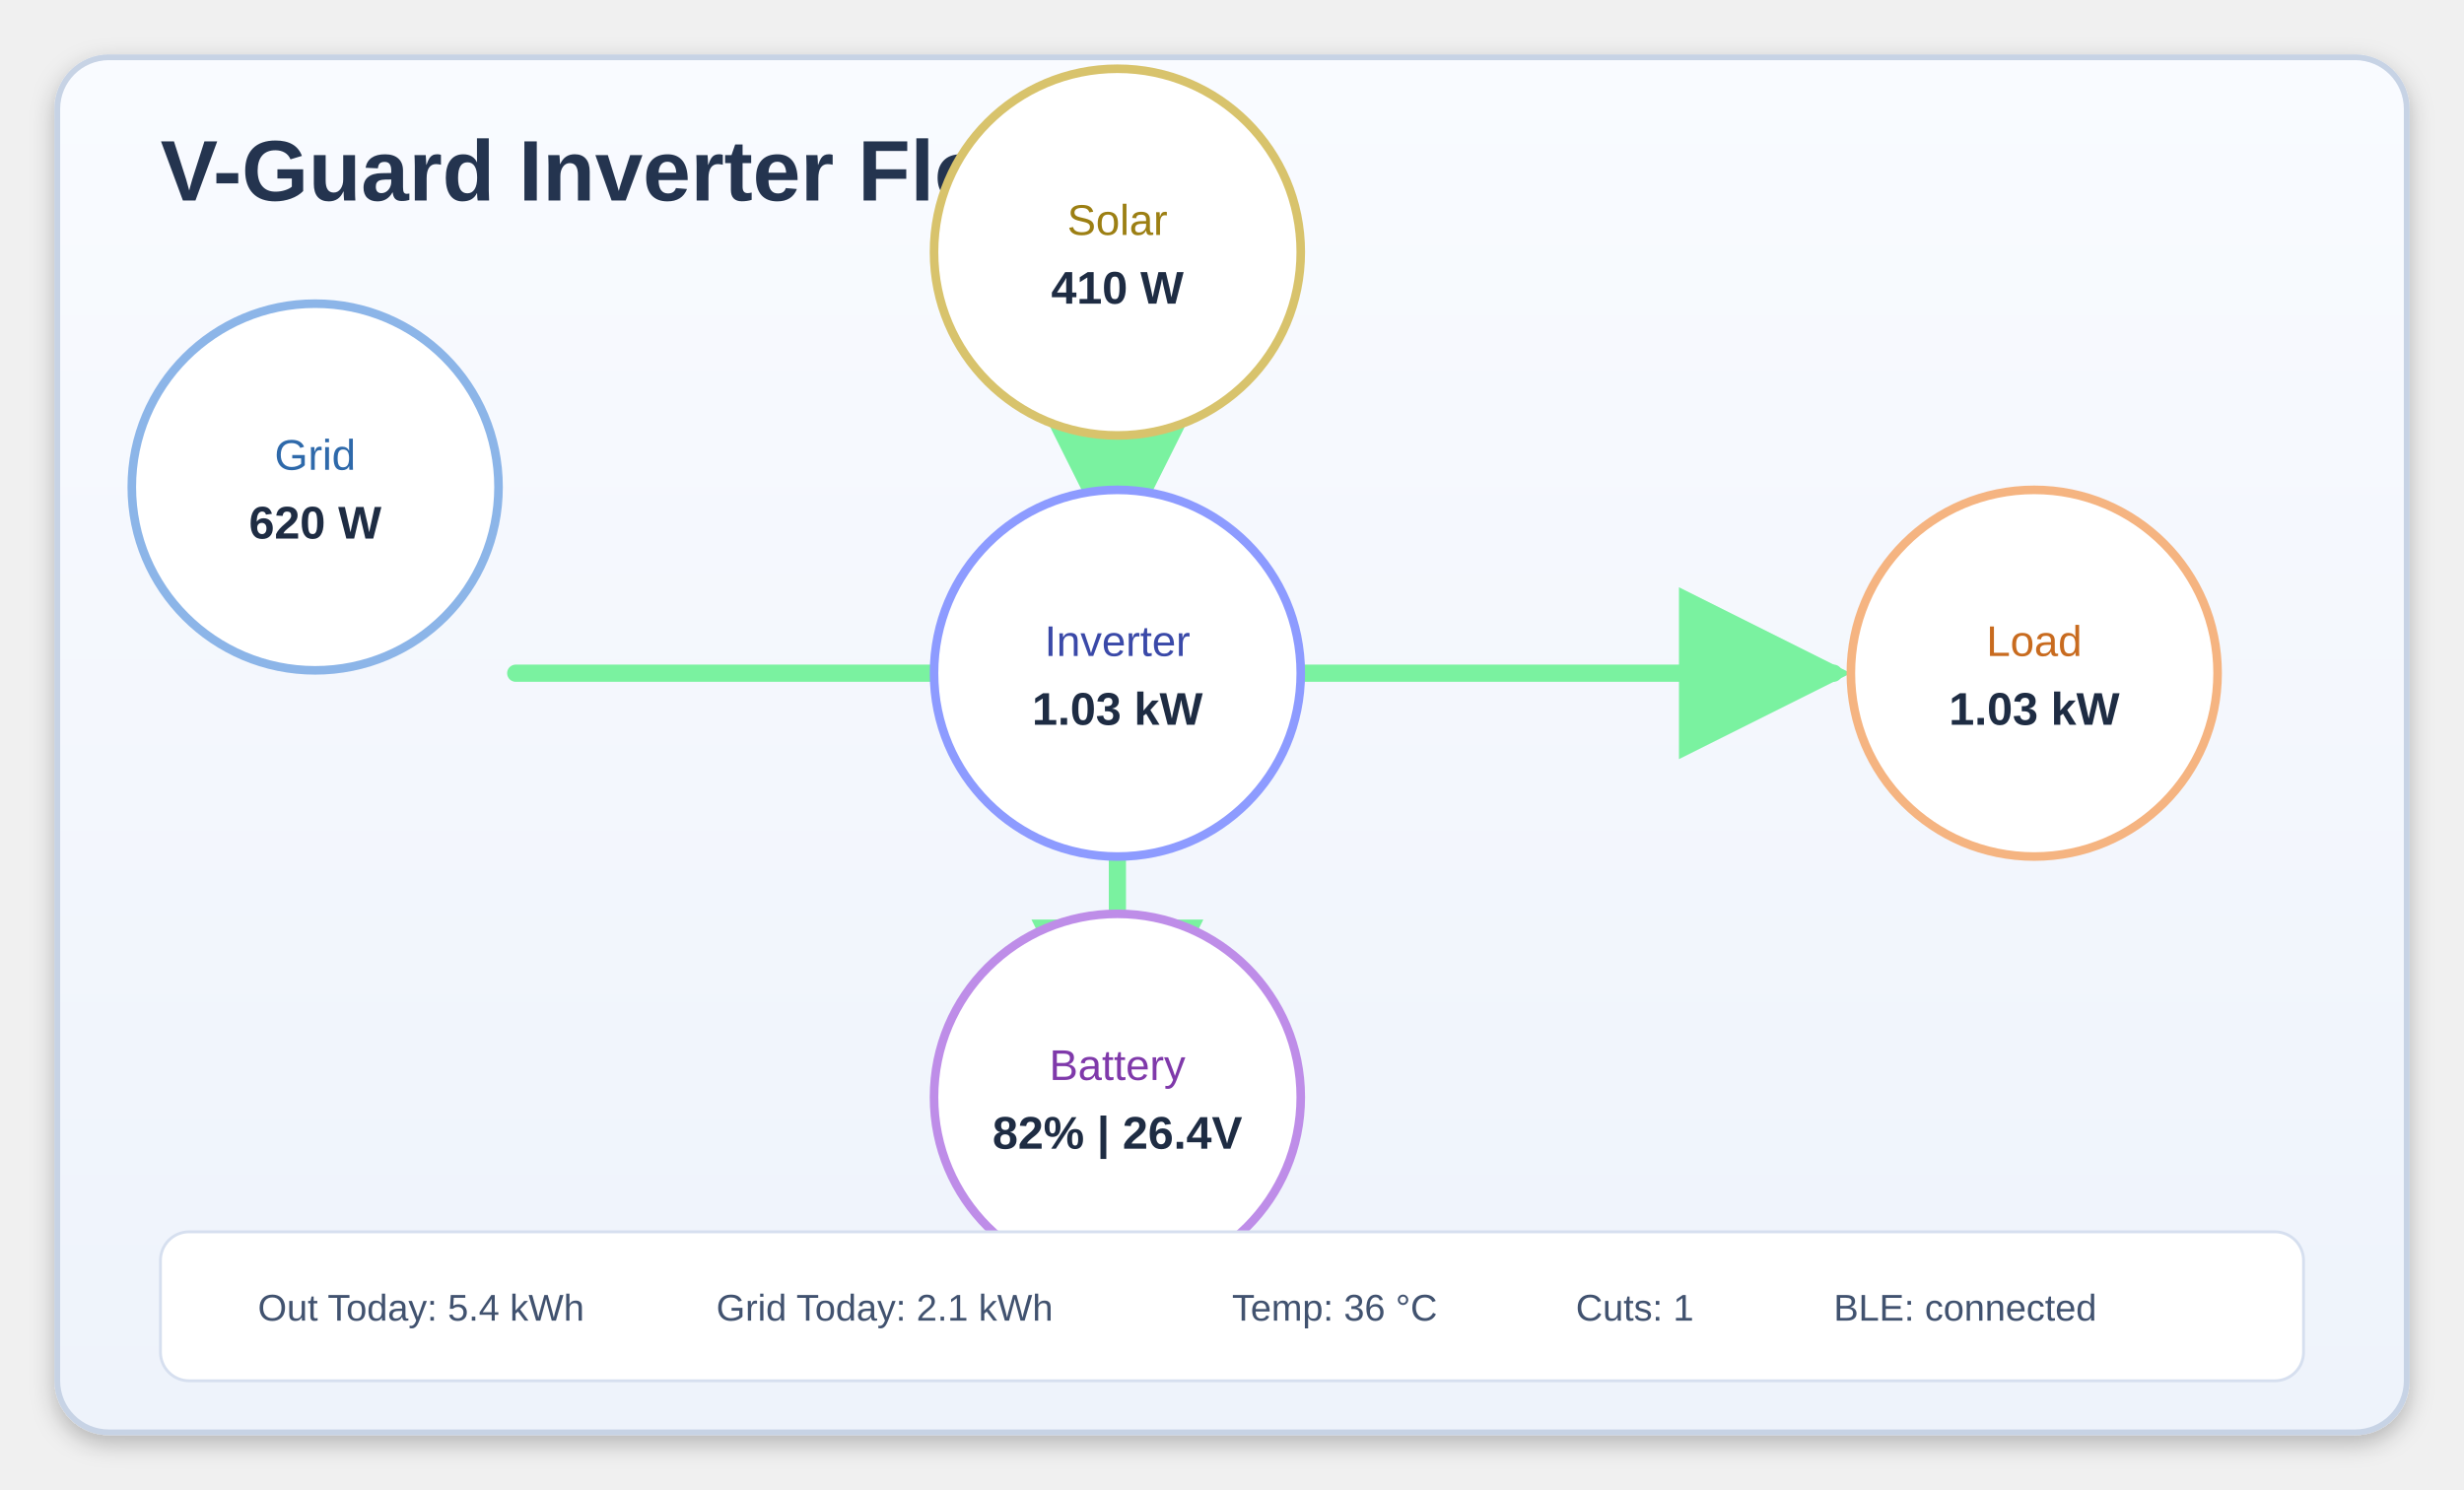
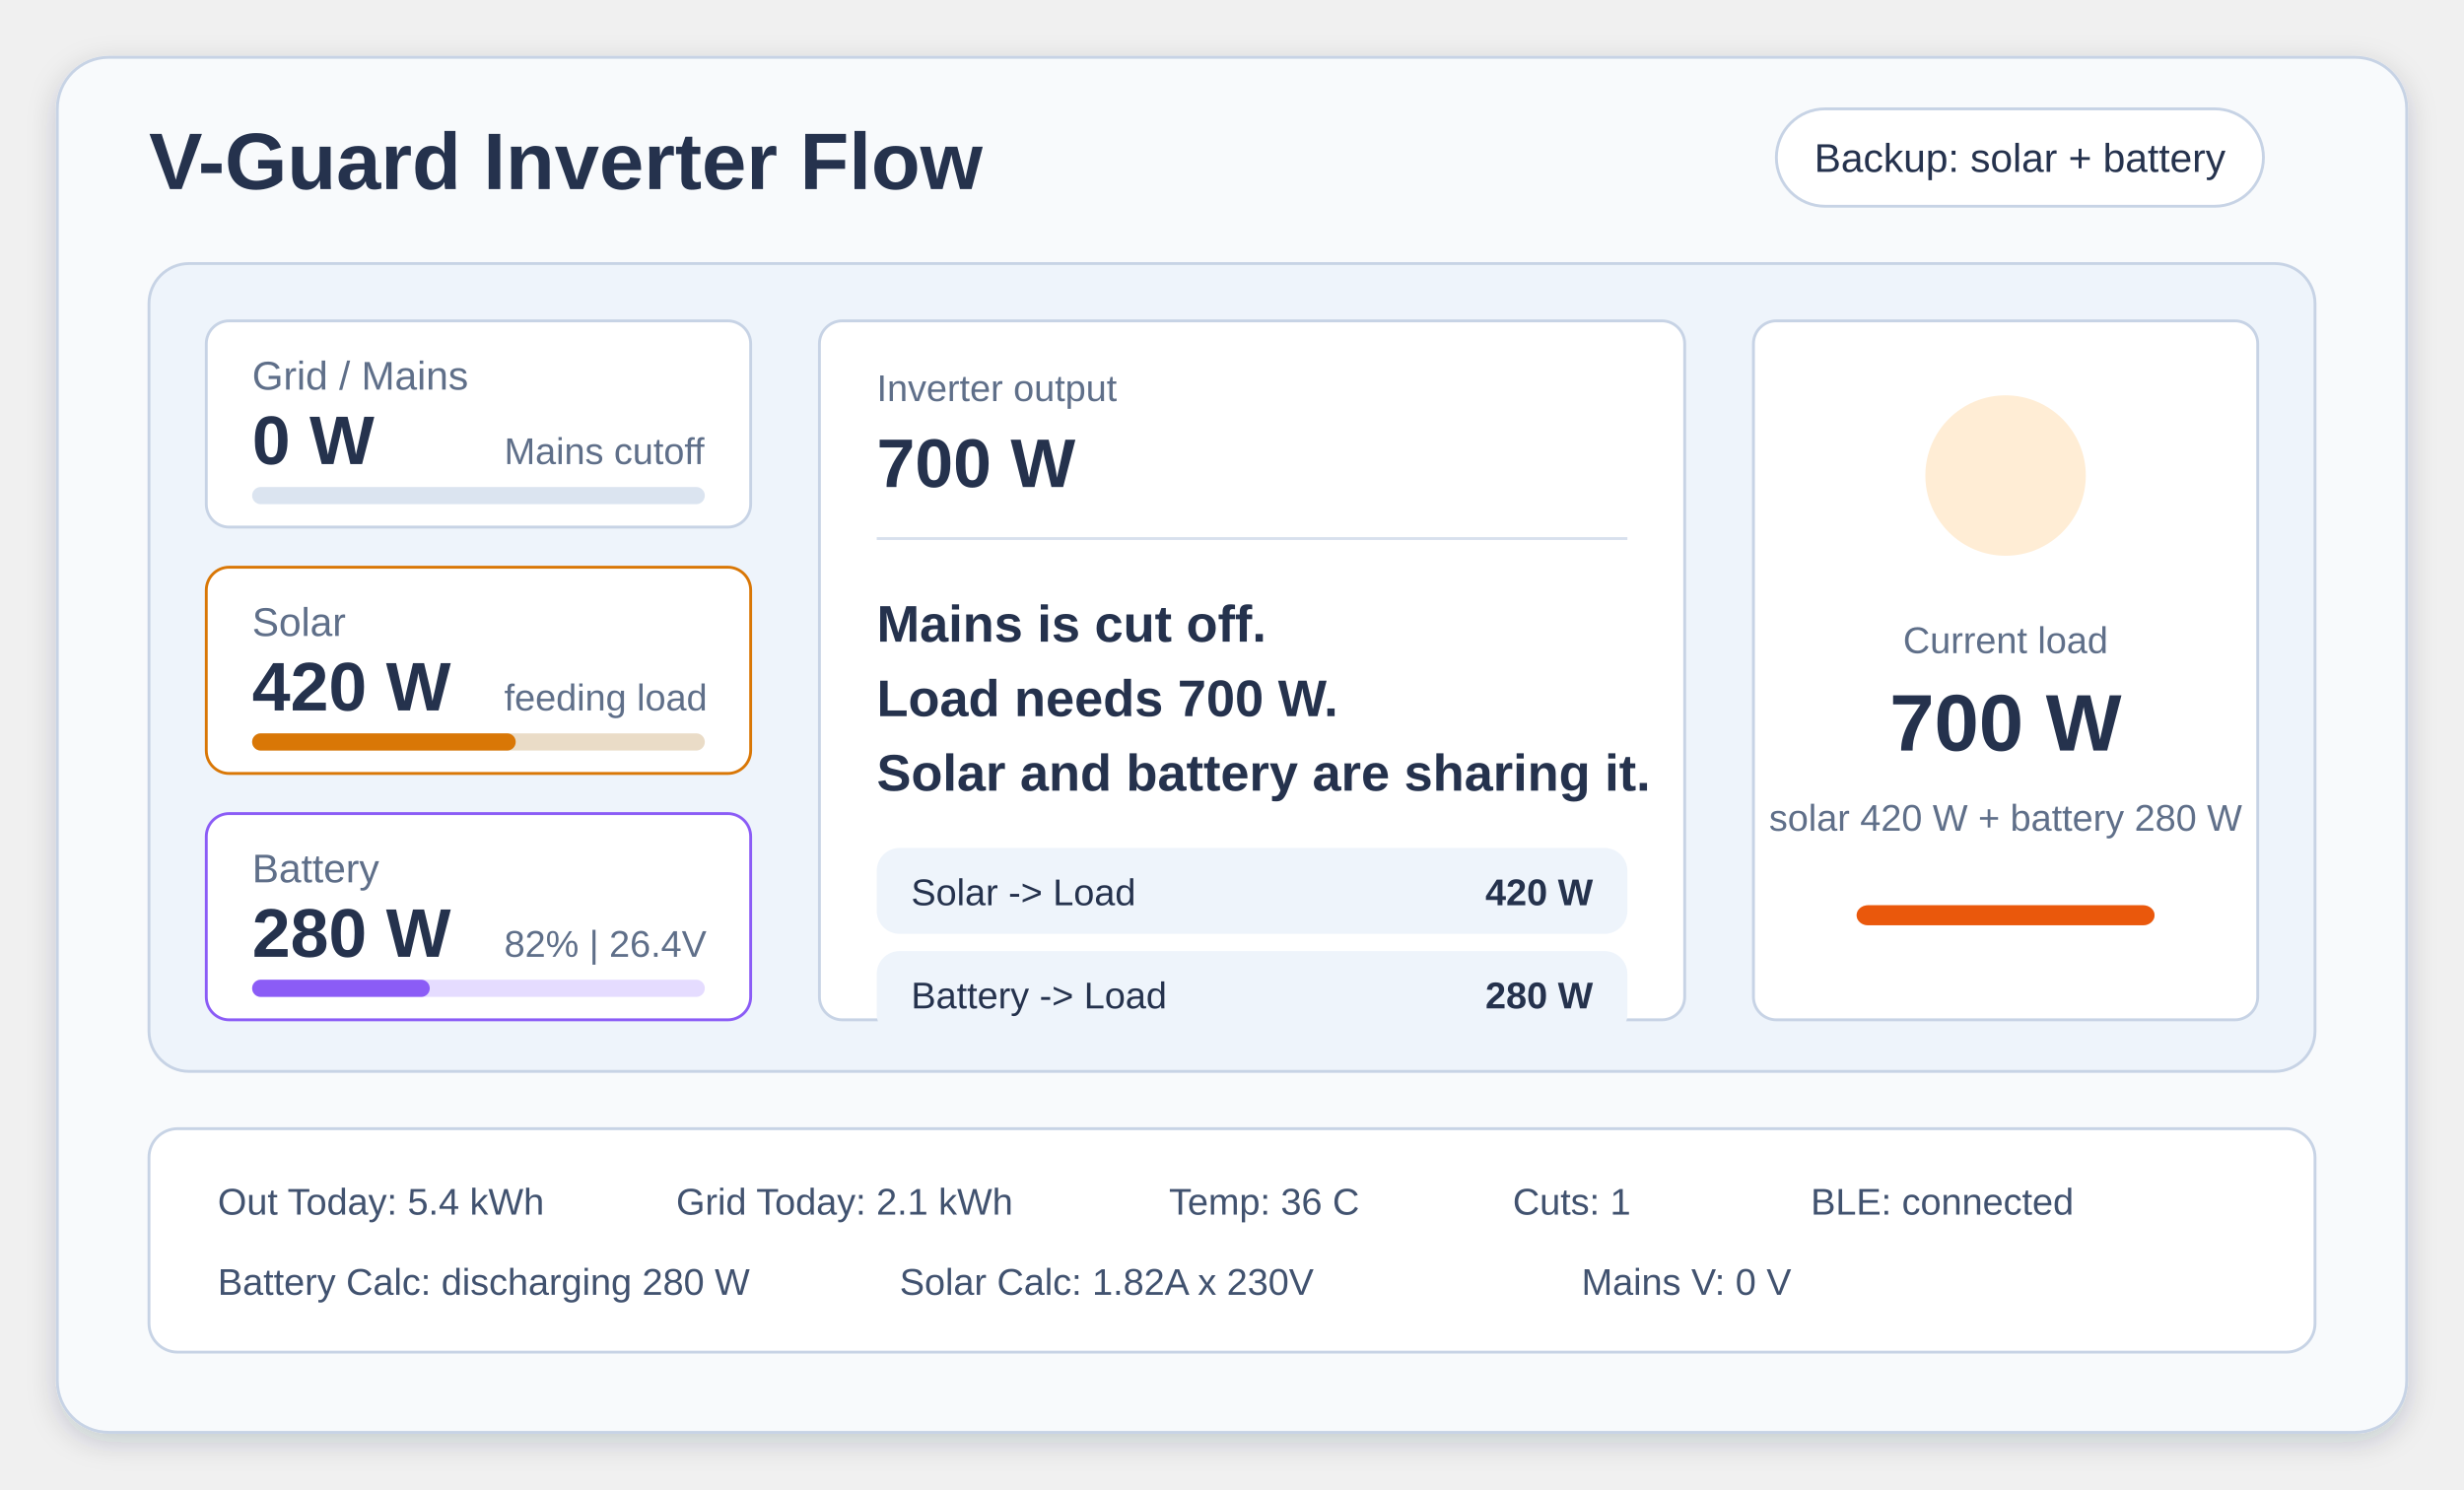
<svg xmlns="http://www.w3.org/2000/svg" viewBox="0 0 860 520" width="860" height="520" role="img" aria-label="Custom Flow Card preview">
  <defs>
-     <linearGradient id="bg" x1="0" y1="0" x2="0" y2="1">
-       <stop offset="0%" stop-color="#f9fbff" />
-       <stop offset="100%" stop-color="#eef3fb" />
-     </linearGradient>
-     <filter id="softShadow" x="-20%" y="-20%" width="140%" height="140%">
-       <feDropShadow dx="0" dy="3" stdDeviation="4" flood-color="#000000" flood-opacity="0.25" />
+     <filter id="shadow" x="-20%" y="-20%" width="140%" height="140%">
+       <feDropShadow dx="0" dy="3" stdDeviation="5" flood-color="#14213d" flood-opacity="0.18" />
    </filter>
-     <marker id="arrow" markerWidth="10" markerHeight="10" refX="9" refY="5" orient="auto">
-       <path d="M0,0 L10,5 L0,10 z" fill="#7af2a0" />
-     </marker>
  </defs>
-   <rect x="20" y="20" width="820" height="480" rx="18" fill="url(#bg)" stroke="#c7d3e5" stroke-width="2" filter="url(#softShadow)" />
-   <text x="56" y="70" fill="#24344f" font-size="30" font-family="Segoe UI, Arial, sans-serif" font-weight="600">V-Guard Inverter Flow</text>
-   <line x1="180" y1="235" x2="390" y2="235" stroke="#7af2a0" stroke-width="6" stroke-linecap="round" marker-end="url(#arrow)" />
-   <line x1="390" y1="100" x2="390" y2="190" stroke="#7af2a0" stroke-width="6" stroke-linecap="round" marker-end="url(#arrow)" />
-   <line x1="390" y1="280" x2="390" y2="375" stroke="#7af2a0" stroke-width="6" stroke-linecap="round" marker-end="url(#arrow)" />
-   <line x1="430" y1="235" x2="640" y2="235" stroke="#7af2a0" stroke-width="6" stroke-linecap="round" marker-end="url(#arrow)" />
-   <g transform="translate(110,170)">
-     <circle cx="0" cy="0" r="64" fill="#ffffff" stroke="#8cb5e8" stroke-width="3" />
-     <text x="0" y="-6" text-anchor="middle" fill="#2e69aa" font-size="15" font-family="Segoe UI, Arial">Grid</text>
-     <text x="0" y="18" text-anchor="middle" fill="#1e2c43" font-size="16" font-family="Segoe UI, Arial" font-weight="700">620 W</text>
+   <rect x="20" y="20" width="820" height="480" rx="18" fill="#f8fafc" stroke="#c7d3e5" filter="url(#shadow)" />
+   <text x="52" y="66" fill="#25324d" font-size="28" font-family="Segoe UI, Arial, sans-serif" font-weight="700">V-Guard Inverter Flow</text>
+   <rect x="620" y="38" width="170" height="34" rx="17" fill="#ffffff" stroke="#c7d3e5" />
+   <text x="705" y="60" text-anchor="middle" fill="#25324d" font-size="14" font-family="Segoe UI, Arial, sans-serif">Backup: solar + battery</text>
+   <rect x="52" y="92" width="756" height="282" rx="14" fill="#eef4fb" stroke="#c7d3e5" />
+   <g font-family="Segoe UI, Arial, sans-serif">
+     <g transform="translate(72,112)">
+       <rect width="190" height="72" rx="8" fill="#ffffff" stroke="#c7d3e5" />
+       <text x="16" y="24" fill="#5f6f89" font-size="14">Grid / Mains</text>
+       <text x="16" y="50" fill="#25324d" font-size="24" font-weight="700">0 W</text>
+       <text x="104" y="50" fill="#5f6f89" font-size="13">Mains cutoff</text>
+       <rect x="16" y="58" width="158" height="6" rx="3" fill="#dbe4f0" />
+     </g>
+     <g transform="translate(72,198)">
+       <rect width="190" height="72" rx="8" fill="#ffffff" stroke="#d97706" />
+       <text x="16" y="24" fill="#5f6f89" font-size="14">Solar</text>
+       <text x="16" y="50" fill="#25324d" font-size="24" font-weight="700">420 W</text>
+       <text x="104" y="50" fill="#5f6f89" font-size="13">feeding load</text>
+       <rect x="16" y="58" width="158" height="6" rx="3" fill="#eadcc7" />
+       <rect x="16" y="58" width="92" height="6" rx="3" fill="#d97706" />
+     </g>
+     <g transform="translate(72,284)">
+       <rect width="190" height="72" rx="8" fill="#ffffff" stroke="#8b5cf6" />
+       <text x="16" y="24" fill="#5f6f89" font-size="14">Battery</text>
+       <text x="16" y="50" fill="#25324d" font-size="24" font-weight="700">280 W</text>
+       <text x="104" y="50" fill="#5f6f89" font-size="13">82% | 26.4V</text>
+       <rect x="16" y="58" width="158" height="6" rx="3" fill="#e5dcff" />
+       <rect x="16" y="58" width="62" height="6" rx="3" fill="#8b5cf6" />
+     </g>
+     <g transform="translate(286,112)">
+       <rect width="302" height="244" rx="8" fill="#ffffff" stroke="#c7d3e5" />
+       <text x="20" y="28" fill="#5f6f89" font-size="13">Inverter output</text>
+       <text x="20" y="58" fill="#25324d" font-size="24" font-weight="700">700 W</text>
+       <line x1="20" y1="76" x2="282" y2="76" stroke="#d8e0ed" />
+       <text x="20" y="112" fill="#25324d" font-size="18" font-weight="700">Mains is cut off.</text>
+       <text x="20" y="138" fill="#25324d" font-size="18" font-weight="700">Load needs 700 W.</text>
+       <text x="20" y="164" fill="#25324d" font-size="18" font-weight="700">Solar and battery are sharing it.</text>
+       <g transform="translate(20,184)" font-size="13">
+         <rect width="262" height="30" rx="8" fill="#eef4fb" />
+         <text x="12" y="20" fill="#25324d">Solar -&gt; Load</text>
+         <text x="250" y="20" text-anchor="end" fill="#25324d" font-weight="700">420 W</text>
+       </g>
+       <g transform="translate(20,220)" font-size="13">
+         <rect width="262" height="30" rx="8" fill="#eef4fb" />
+         <text x="12" y="20" fill="#25324d">Battery -&gt; Load</text>
+         <text x="250" y="20" text-anchor="end" fill="#25324d" font-weight="700">280 W</text>
+       </g>
+     </g>
+     <g transform="translate(612,112)">
+       <rect width="176" height="244" rx="8" fill="#ffffff" stroke="#c7d3e5" />
+       <circle cx="88" cy="54" r="28" fill="#ffedd5" />
+       <text x="88" y="116" text-anchor="middle" fill="#5f6f89" font-size="13">Current load</text>
+       <text x="88" y="150" text-anchor="middle" fill="#25324d" font-size="28" font-weight="700">700 W</text>
+       <text x="88" y="178" text-anchor="middle" fill="#5f6f89" font-size="13">solar 420 W + battery 280 W</text>
+       <rect x="36" y="204" width="104" height="7" rx="4" fill="#f3d5bf" />
+       <rect x="36" y="204" width="104" height="7" rx="4" fill="#ea580c" />
+     </g>
  </g>
-   <g transform="translate(390,88)">
-     <circle cx="0" cy="0" r="64" fill="#ffffff" stroke="#d8c36c" stroke-width="3" />
-     <text x="0" y="-6" text-anchor="middle" fill="#9c7f13" font-size="15" font-family="Segoe UI, Arial">Solar</text>
-     <text x="0" y="18" text-anchor="middle" fill="#1e2c43" font-size="16" font-family="Segoe UI, Arial" font-weight="700">410 W</text>
+   <rect x="52" y="394" width="756" height="78" rx="10" fill="#ffffff" stroke="#c7d3e5" />
+   <g fill="#41526f" font-size="13" font-family="Segoe UI, Arial, sans-serif">
+     <text x="76" y="424">Out Today: 5.4 kWh</text>
+     <text x="236" y="424">Grid Today: 2.1 kWh</text>
+     <text x="408" y="424">Temp: 36 C</text>
+     <text x="528" y="424">Cuts: 1</text>
+     <text x="632" y="424">BLE: connected</text>
+     <text x="76" y="452">Battery Calc: discharging 280 W</text>
+     <text x="314" y="452">Solar Calc: 1.82A x 230V</text>
+     <text x="552" y="452">Mains V: 0 V</text>
  </g>
-   <g transform="translate(390,235)">
-     <circle cx="0" cy="0" r="64" fill="#ffffff" stroke="#8d9bff" stroke-width="3" />
-     <text x="0" y="-6" text-anchor="middle" fill="#3a49a8" font-size="15" font-family="Segoe UI, Arial">Inverter</text>
-     <text x="0" y="18" text-anchor="middle" fill="#1e2c43" font-size="16" font-family="Segoe UI, Arial" font-weight="700">1.03 kW</text>
-   </g>
-   <g transform="translate(390,383)">
-     <circle cx="0" cy="0" r="64" fill="#ffffff" stroke="#be8de8" stroke-width="3" />
-     <text x="0" y="-6" text-anchor="middle" fill="#7f39aa" font-size="15" font-family="Segoe UI, Arial">Battery</text>
-     <text x="0" y="18" text-anchor="middle" fill="#1e2c43" font-size="16" font-family="Segoe UI, Arial" font-weight="700">82% | 26.4V</text>
-   </g>
-   <g transform="translate(710,235)">
-     <circle cx="0" cy="0" r="64" fill="#ffffff" stroke="#f5b481" stroke-width="3" />
-     <text x="0" y="-6" text-anchor="middle" fill="#c86b1f" font-size="15" font-family="Segoe UI, Arial">Load</text>
-     <text x="0" y="18" text-anchor="middle" fill="#1e2c43" font-size="16" font-family="Segoe UI, Arial" font-weight="700">1.03 kW</text>
-   </g>
-   <rect x="56" y="430" width="748" height="52" rx="10" fill="#ffffff" stroke="#d6dfef" />
-   <text x="90" y="461" fill="#41526f" font-size="13" font-family="Segoe UI, Arial">Out Today: 5.4 kWh</text>
-   <text x="250" y="461" fill="#41526f" font-size="13" font-family="Segoe UI, Arial">Grid Today: 2.1 kWh</text>
-   <text x="430" y="461" fill="#41526f" font-size="13" font-family="Segoe UI, Arial">Temp: 36 °C</text>
-   <text x="550" y="461" fill="#41526f" font-size="13" font-family="Segoe UI, Arial">Cuts: 1</text>
-   <text x="640" y="461" fill="#41526f" font-size="13" font-family="Segoe UI, Arial">BLE: connected</text>
</svg>
